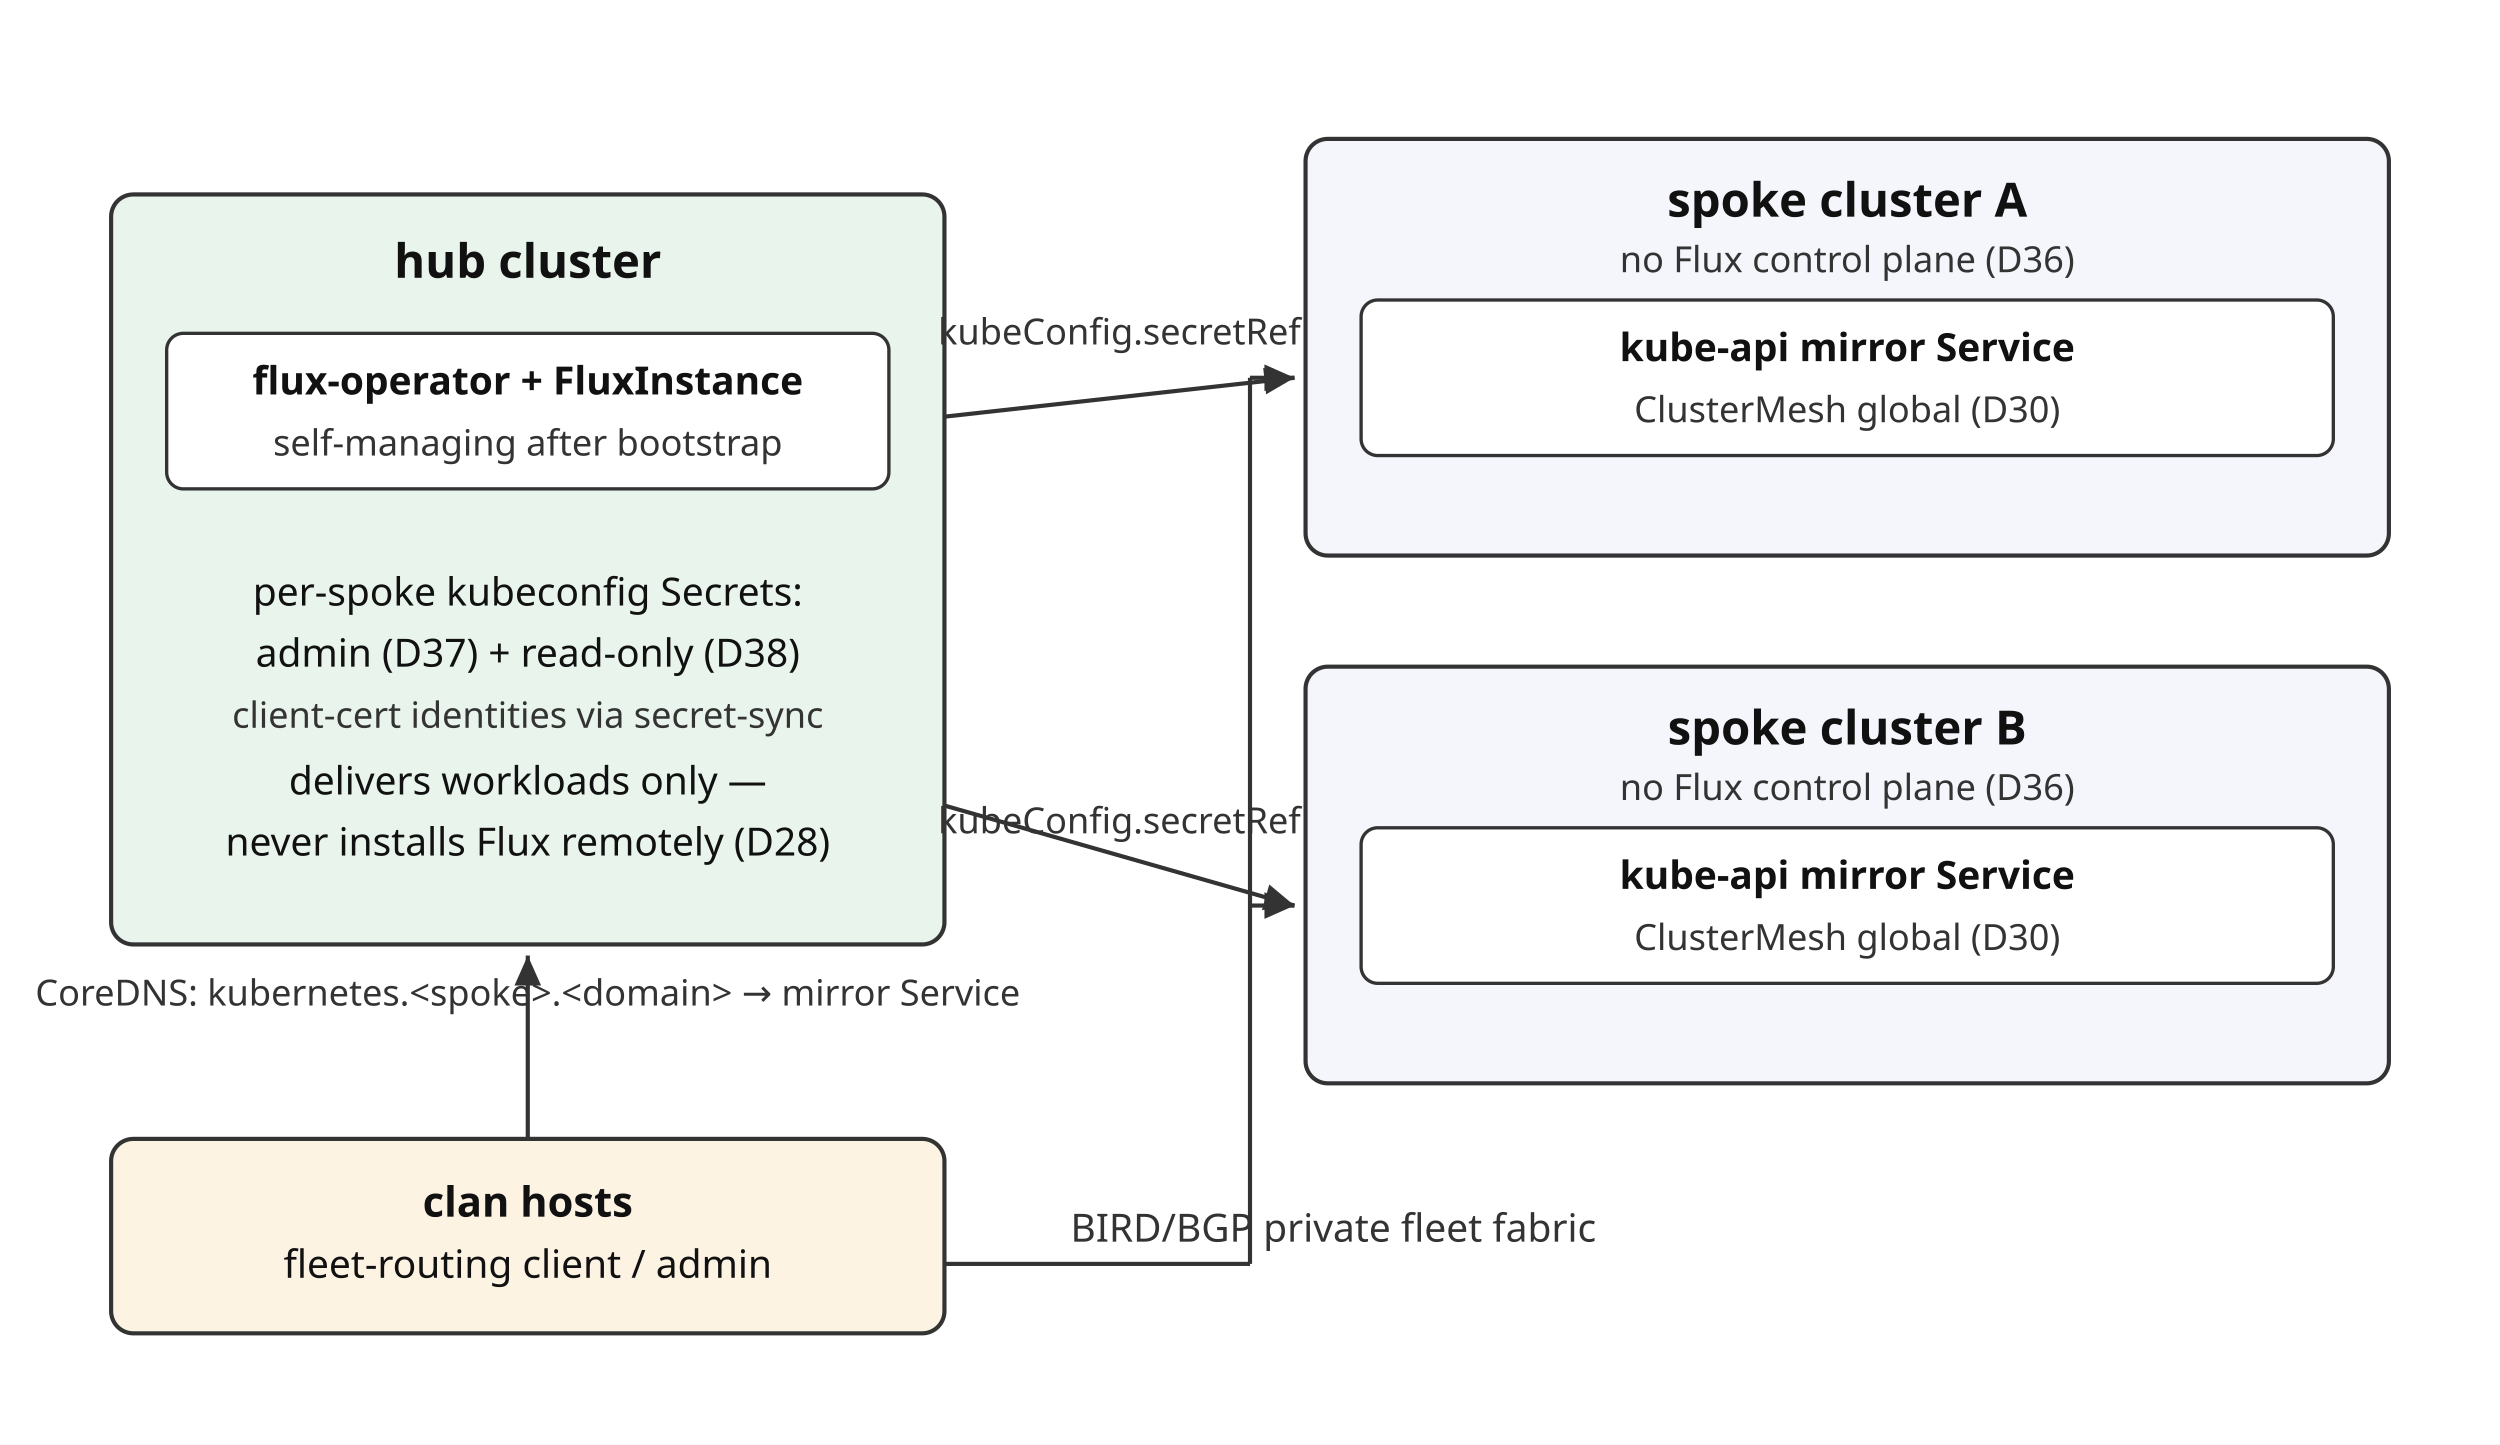
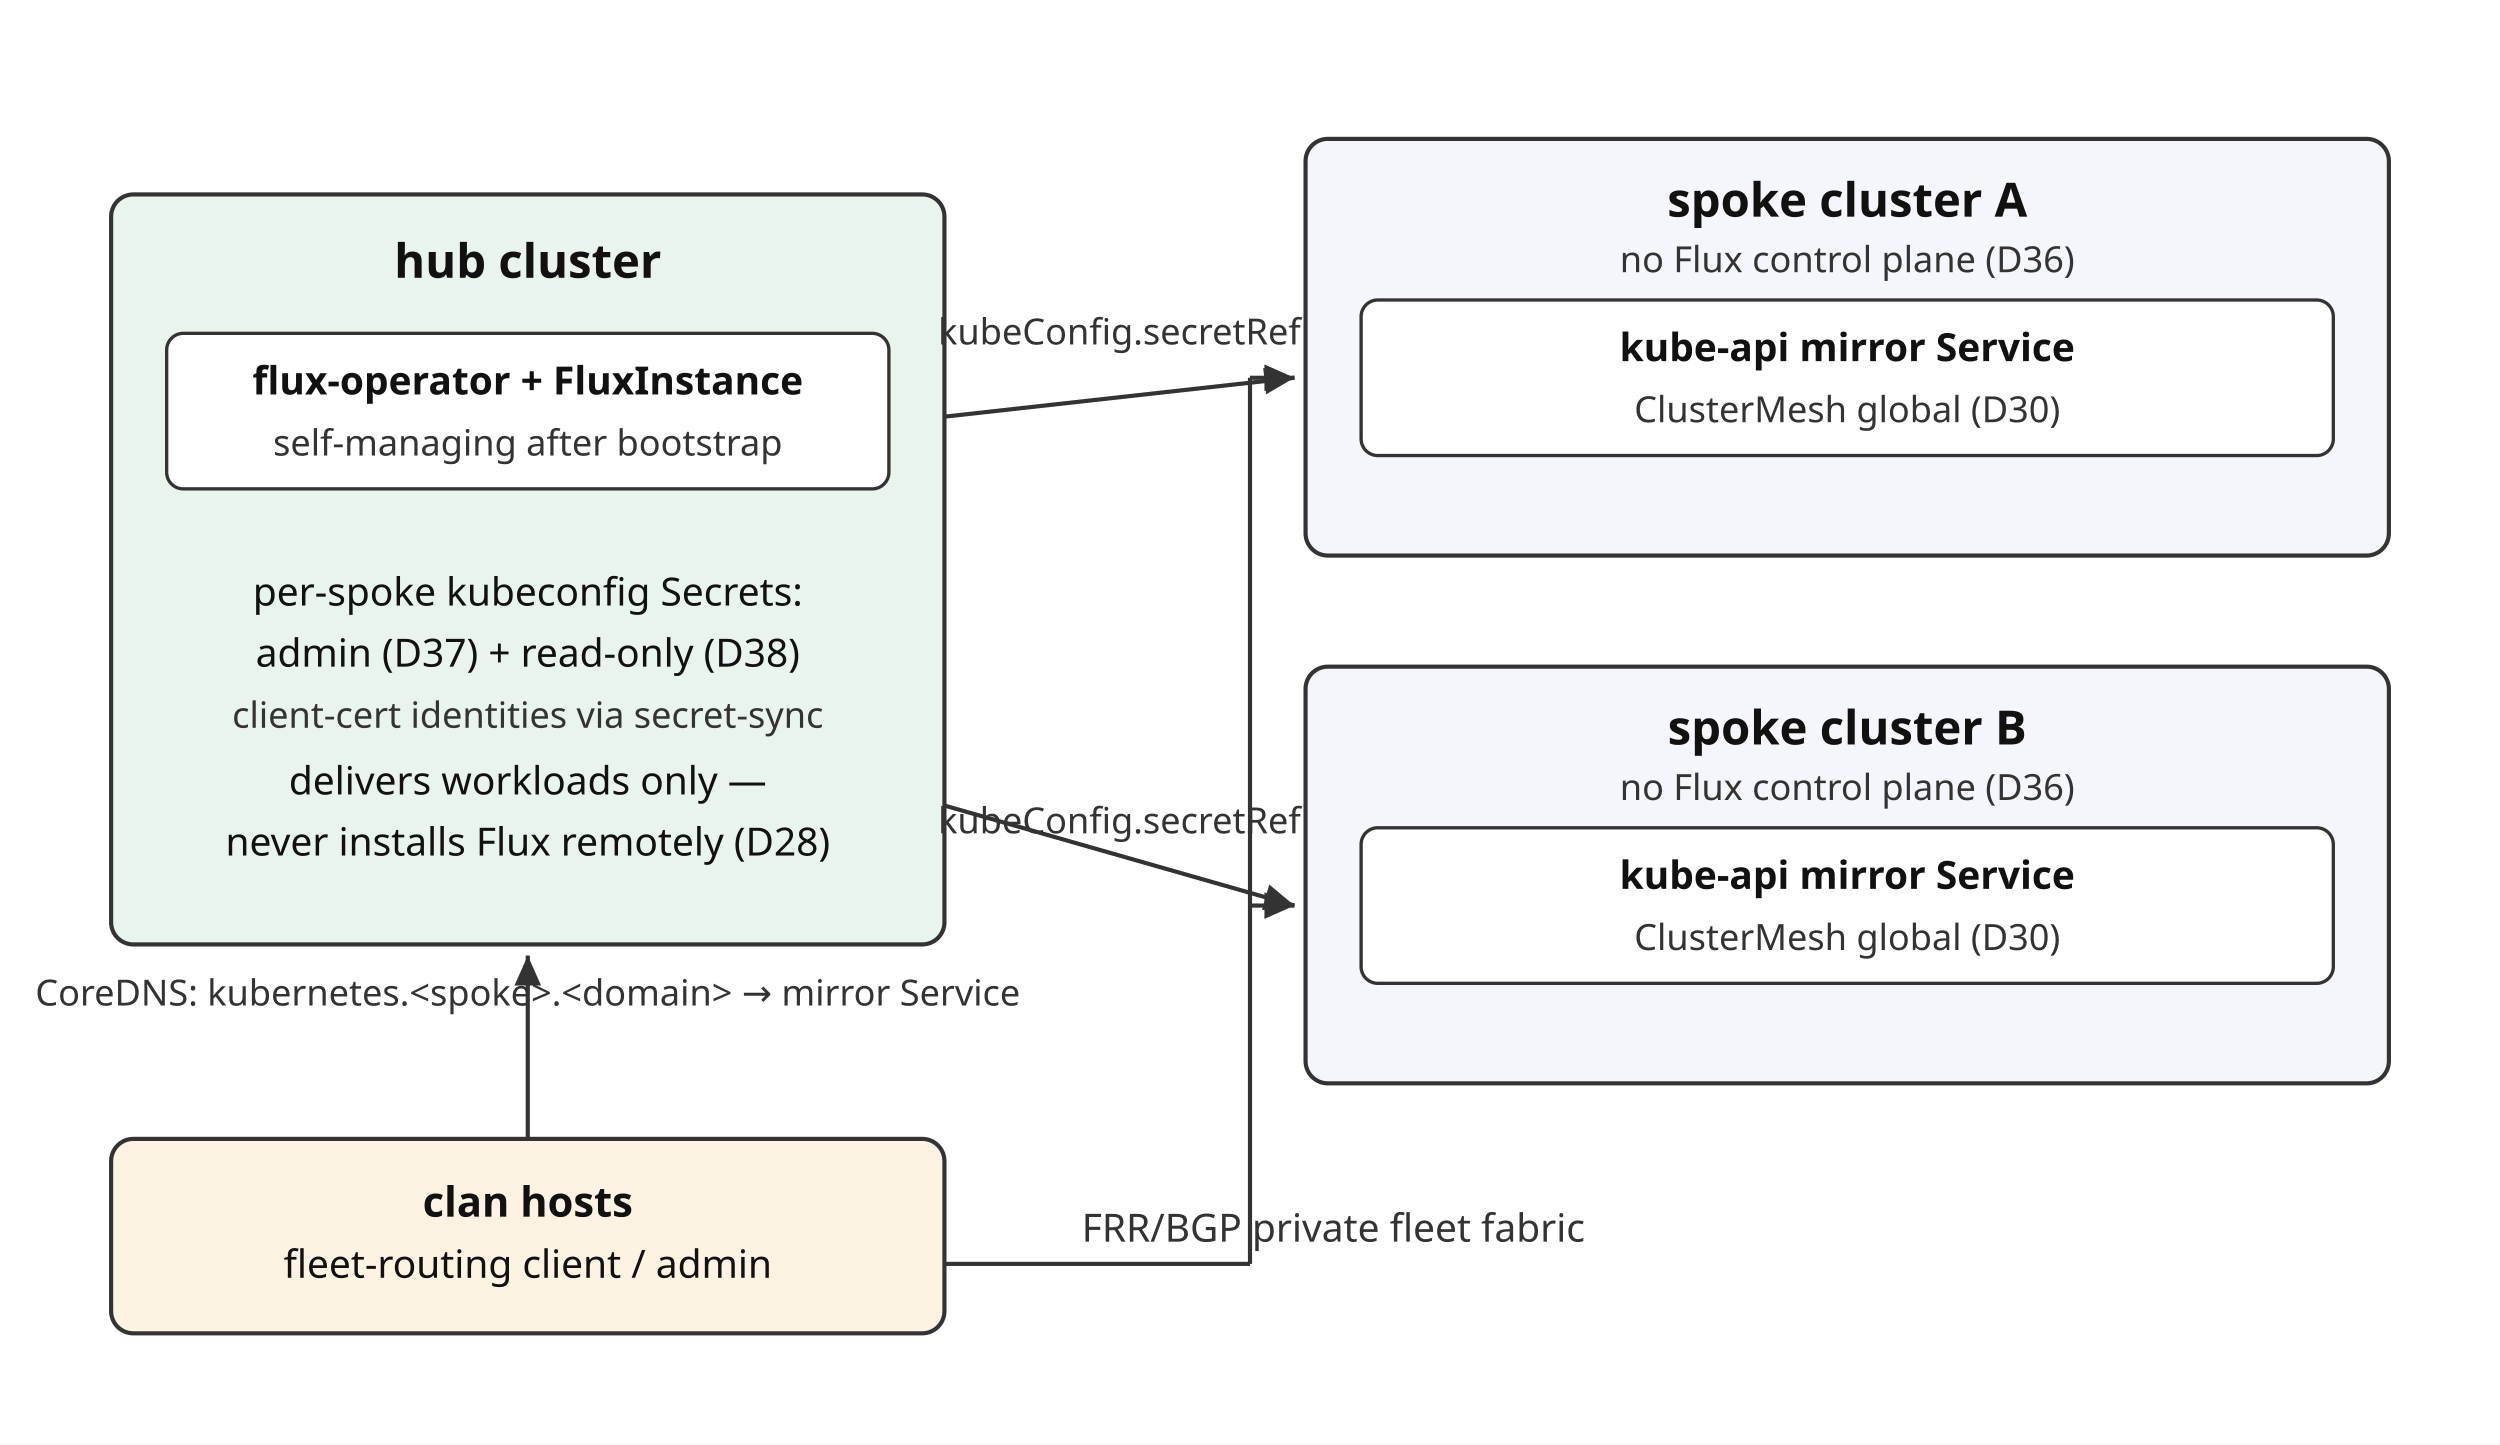
<svg xmlns="http://www.w3.org/2000/svg" viewBox="0 0 900 520" font-family="sans-serif">
  <defs>
    <marker id="arrow" viewBox="0 0 10 10" refX="9" refY="5" markerWidth="8" markerHeight="8" orient="auto-start-reverse">
      <path d="M 0 1 L 9 5 L 0 9 z" fill="#333" />
    </marker>
  </defs>
  <rect x="0" y="0" width="900" height="520" fill="#ffffff" />
  <rect x="40" y="70" width="300" height="270" rx="8" fill="#e8f4ec" stroke="#333" stroke-width="1.5" />
  <text x="190" y="100" text-anchor="middle" font-size="17" font-weight="bold" fill="#111">hub cluster</text>
  <rect x="60" y="120" width="260" height="56" rx="6" fill="#ffffff" stroke="#333" stroke-width="1.2" />
  <text x="190" y="142" text-anchor="middle" font-size="14" font-weight="bold" fill="#111">flux-operator + FluxInstance</text>
  <text x="190" y="164" text-anchor="middle" font-size="13" fill="#333">self-managing after bootstrap</text>
  <text x="190" y="218" text-anchor="middle" font-size="14" fill="#111">per-spoke kubeconfig Secrets:</text>
  <text x="190" y="240" text-anchor="middle" font-size="14" fill="#111">admin (D37) + read-only (D38)</text>
  <text x="190" y="262" text-anchor="middle" font-size="13" fill="#333">client-cert identities via secret-sync</text>
  <text x="190" y="286" text-anchor="middle" font-size="14" fill="#111">delivers workloads only —</text>
  <text x="190" y="308" text-anchor="middle" font-size="14" fill="#111">never installs Flux remotely (D28)</text>
  <rect x="470" y="50" width="390" height="150" rx="8" fill="#f4f6fb" stroke="#333" stroke-width="1.5" />
  <text x="665" y="78" text-anchor="middle" font-size="17" font-weight="bold" fill="#111">spoke cluster A</text>
  <text x="665" y="98" text-anchor="middle" font-size="13" fill="#333">no Flux control plane (D36)</text>
  <rect x="490" y="108" width="350" height="56" rx="6" fill="#ffffff" stroke="#333" stroke-width="1.2" />
  <text x="665" y="130" text-anchor="middle" font-size="14" font-weight="bold" fill="#111">kube-api mirror Service</text>
  <text x="665" y="152" text-anchor="middle" font-size="13" fill="#333">ClusterMesh global (D30)</text>
  <rect x="470" y="240" width="390" height="150" rx="8" fill="#f4f6fb" stroke="#333" stroke-width="1.5" />
  <text x="665" y="268" text-anchor="middle" font-size="17" font-weight="bold" fill="#111">spoke cluster B</text>
  <text x="665" y="288" text-anchor="middle" font-size="13" fill="#333">no Flux control plane (D36)</text>
  <rect x="490" y="298" width="350" height="56" rx="6" fill="#ffffff" stroke="#333" stroke-width="1.2" />
  <text x="665" y="320" text-anchor="middle" font-size="14" font-weight="bold" fill="#111">kube-api mirror Service</text>
  <text x="665" y="342" text-anchor="middle" font-size="13" fill="#333">ClusterMesh global (D30)</text>
  <line x1="340" y1="150" x2="466" y2="136" stroke="#333" stroke-width="1.5" marker-end="url(#arrow)" />
  <text x="403" y="124" text-anchor="middle" font-size="13" fill="#333">kubeConfig.secretRef</text>
  <line x1="340" y1="290" x2="466" y2="326" stroke="#333" stroke-width="1.5" marker-end="url(#arrow)" />
  <text x="403" y="300" text-anchor="middle" font-size="13" fill="#333">kubeConfig.secretRef</text>
  <text x="190" y="362" text-anchor="middle" font-size="13" fill="#333">CoreDNS: kubernetes.&lt;spoke&gt;.&lt;domain&gt; → mirror Service</text>
  <rect x="40" y="410" width="300" height="70" rx="8" fill="#fdf3e3" stroke="#333" stroke-width="1.5" />
  <text x="190" y="438" text-anchor="middle" font-size="15" font-weight="bold" fill="#111">clan hosts</text>
  <text x="190" y="460" text-anchor="middle" font-size="14" fill="#111">fleet-routing client / admin</text>
  <line x1="190" y1="410" x2="190" y2="344" stroke="#333" stroke-width="1.5" marker-end="url(#arrow)" />
  <line x1="340" y1="455" x2="450" y2="455" stroke="#333" stroke-width="1.5" />
  <line x1="450" y1="455" x2="450" y2="136" stroke="#333" stroke-width="1.5" />
  <line x1="450" y1="136" x2="466" y2="136" stroke="#333" stroke-width="1.5" marker-end="url(#arrow)" />
  <line x1="450" y1="326" x2="466" y2="326" stroke="#333" stroke-width="1.5" marker-end="url(#arrow)" />
-   <text x="480" y="447" text-anchor="middle" font-size="14" fill="#333">BIRD/BGP private fleet fabric</text>
+   <text x="480" y="447" text-anchor="middle" font-size="14" fill="#333">FRR/BGP private fleet fabric</text>
</svg>
